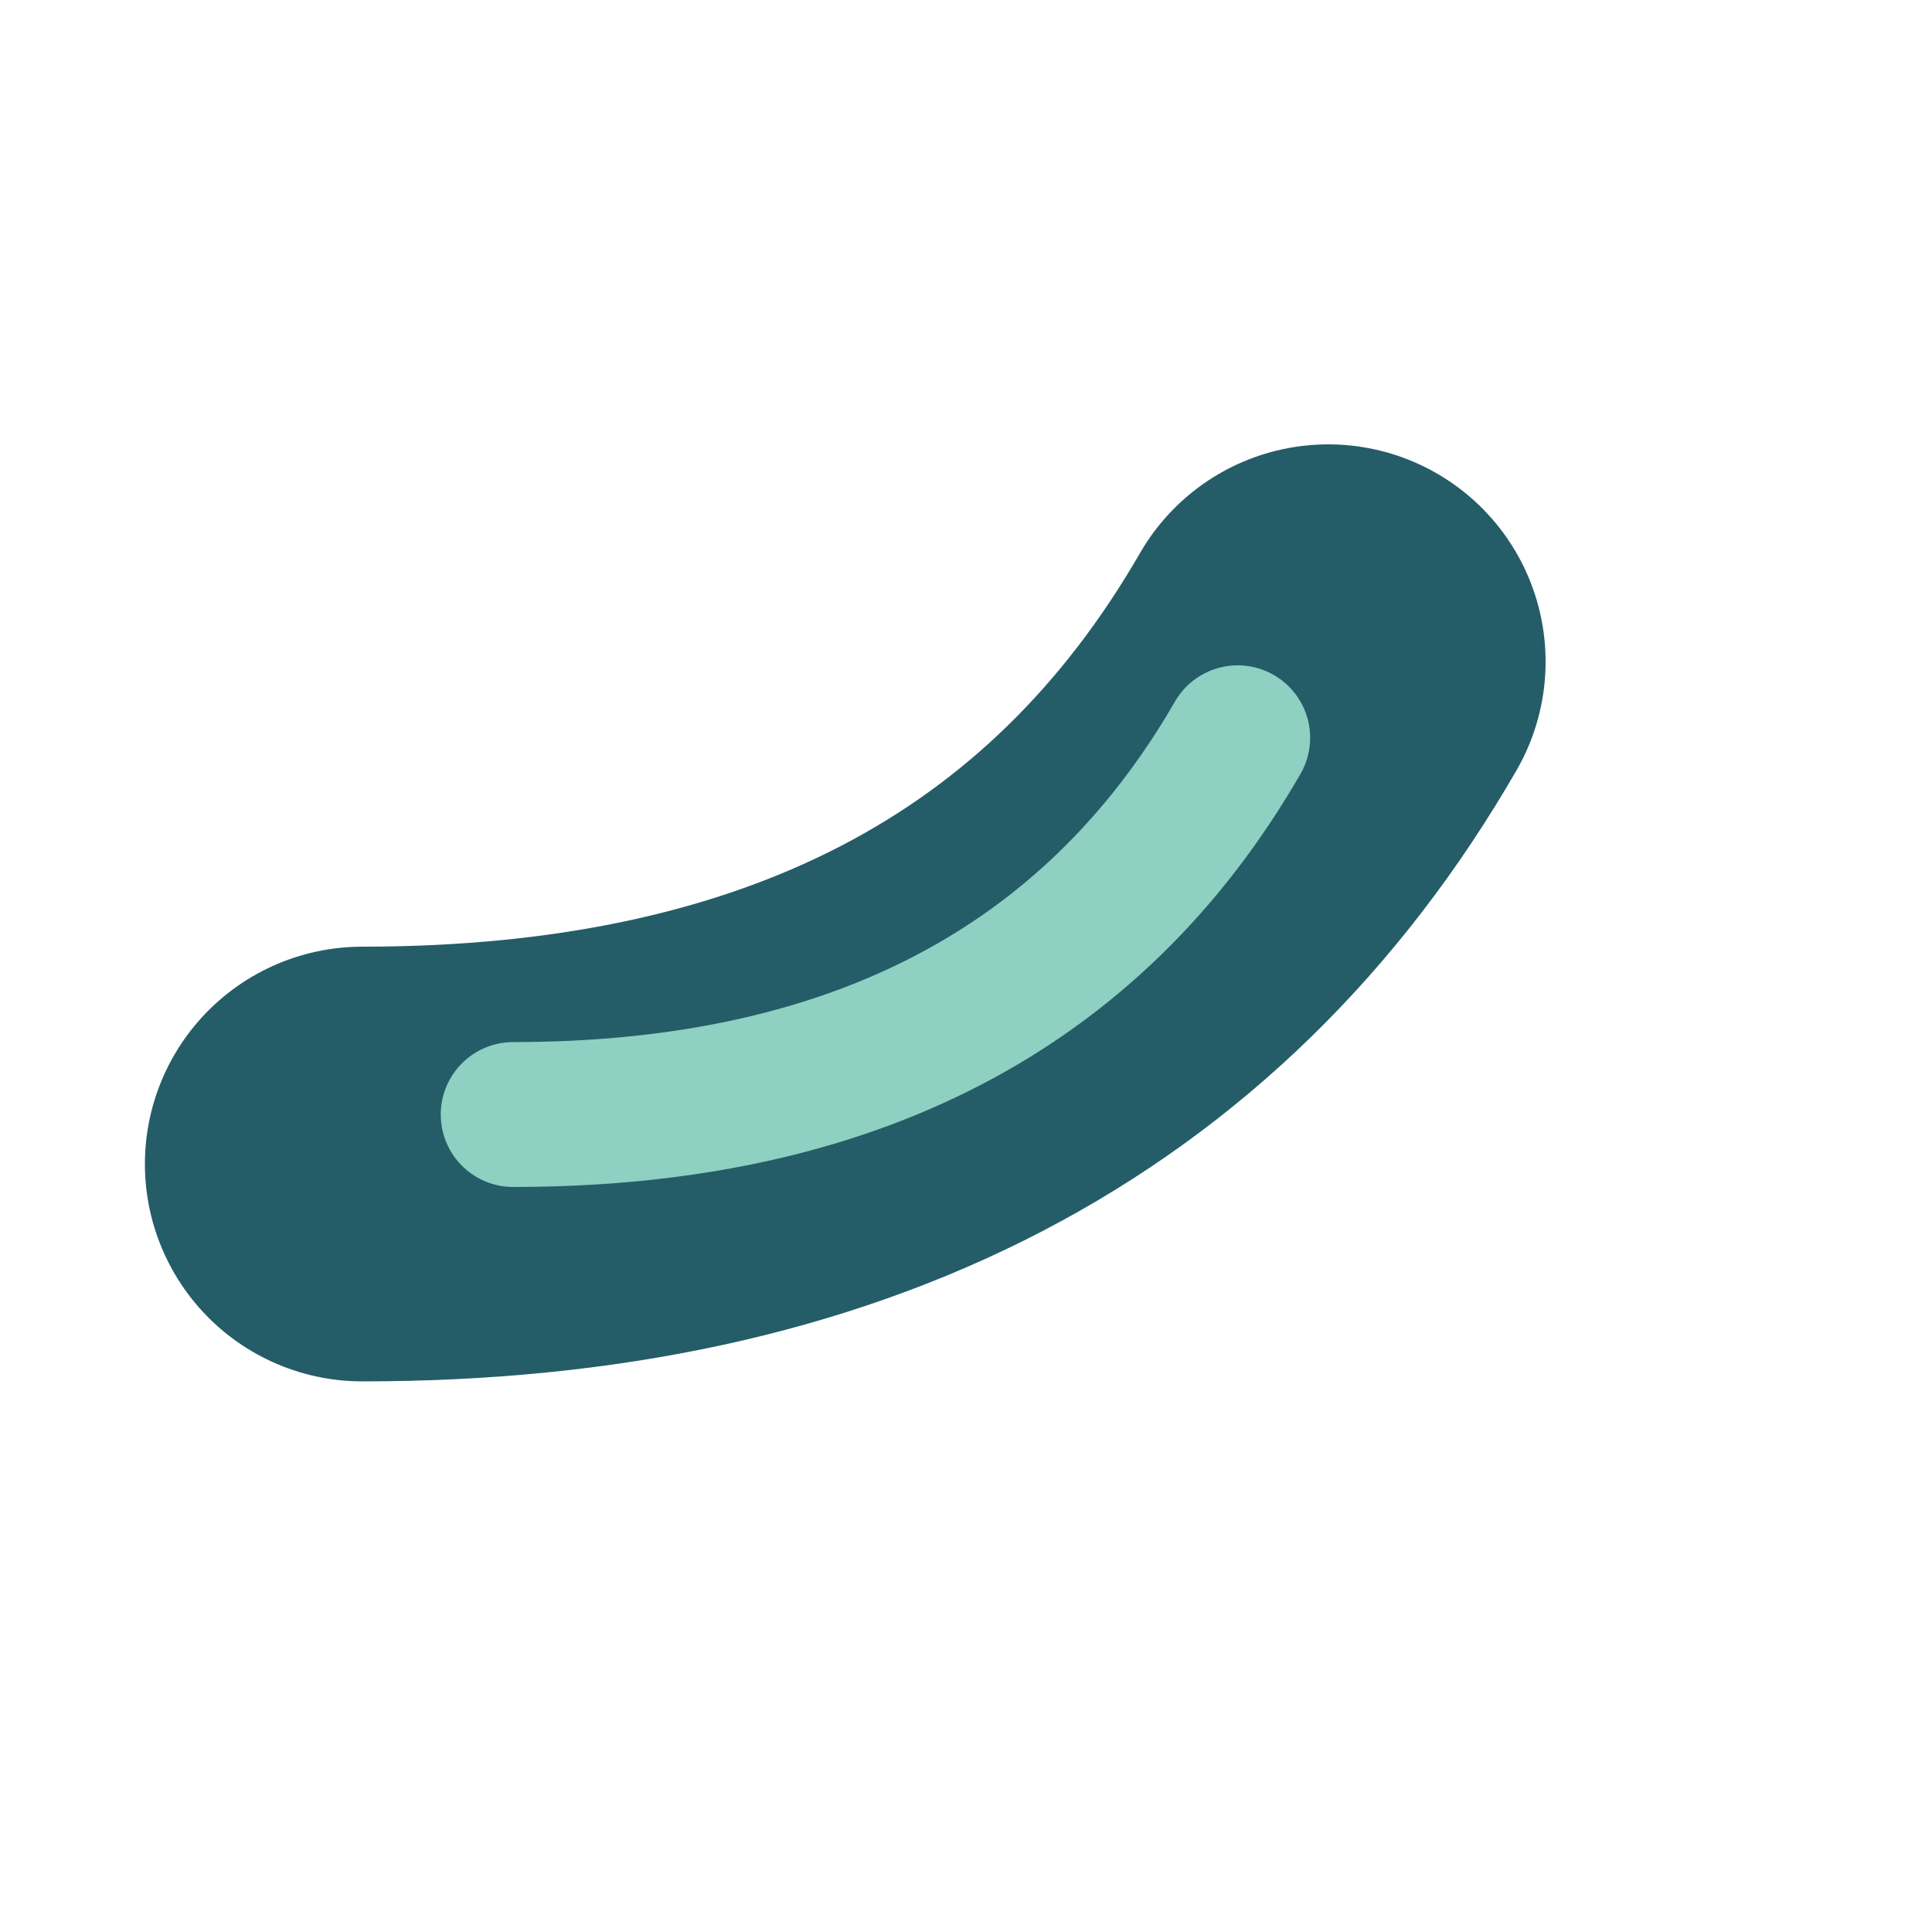
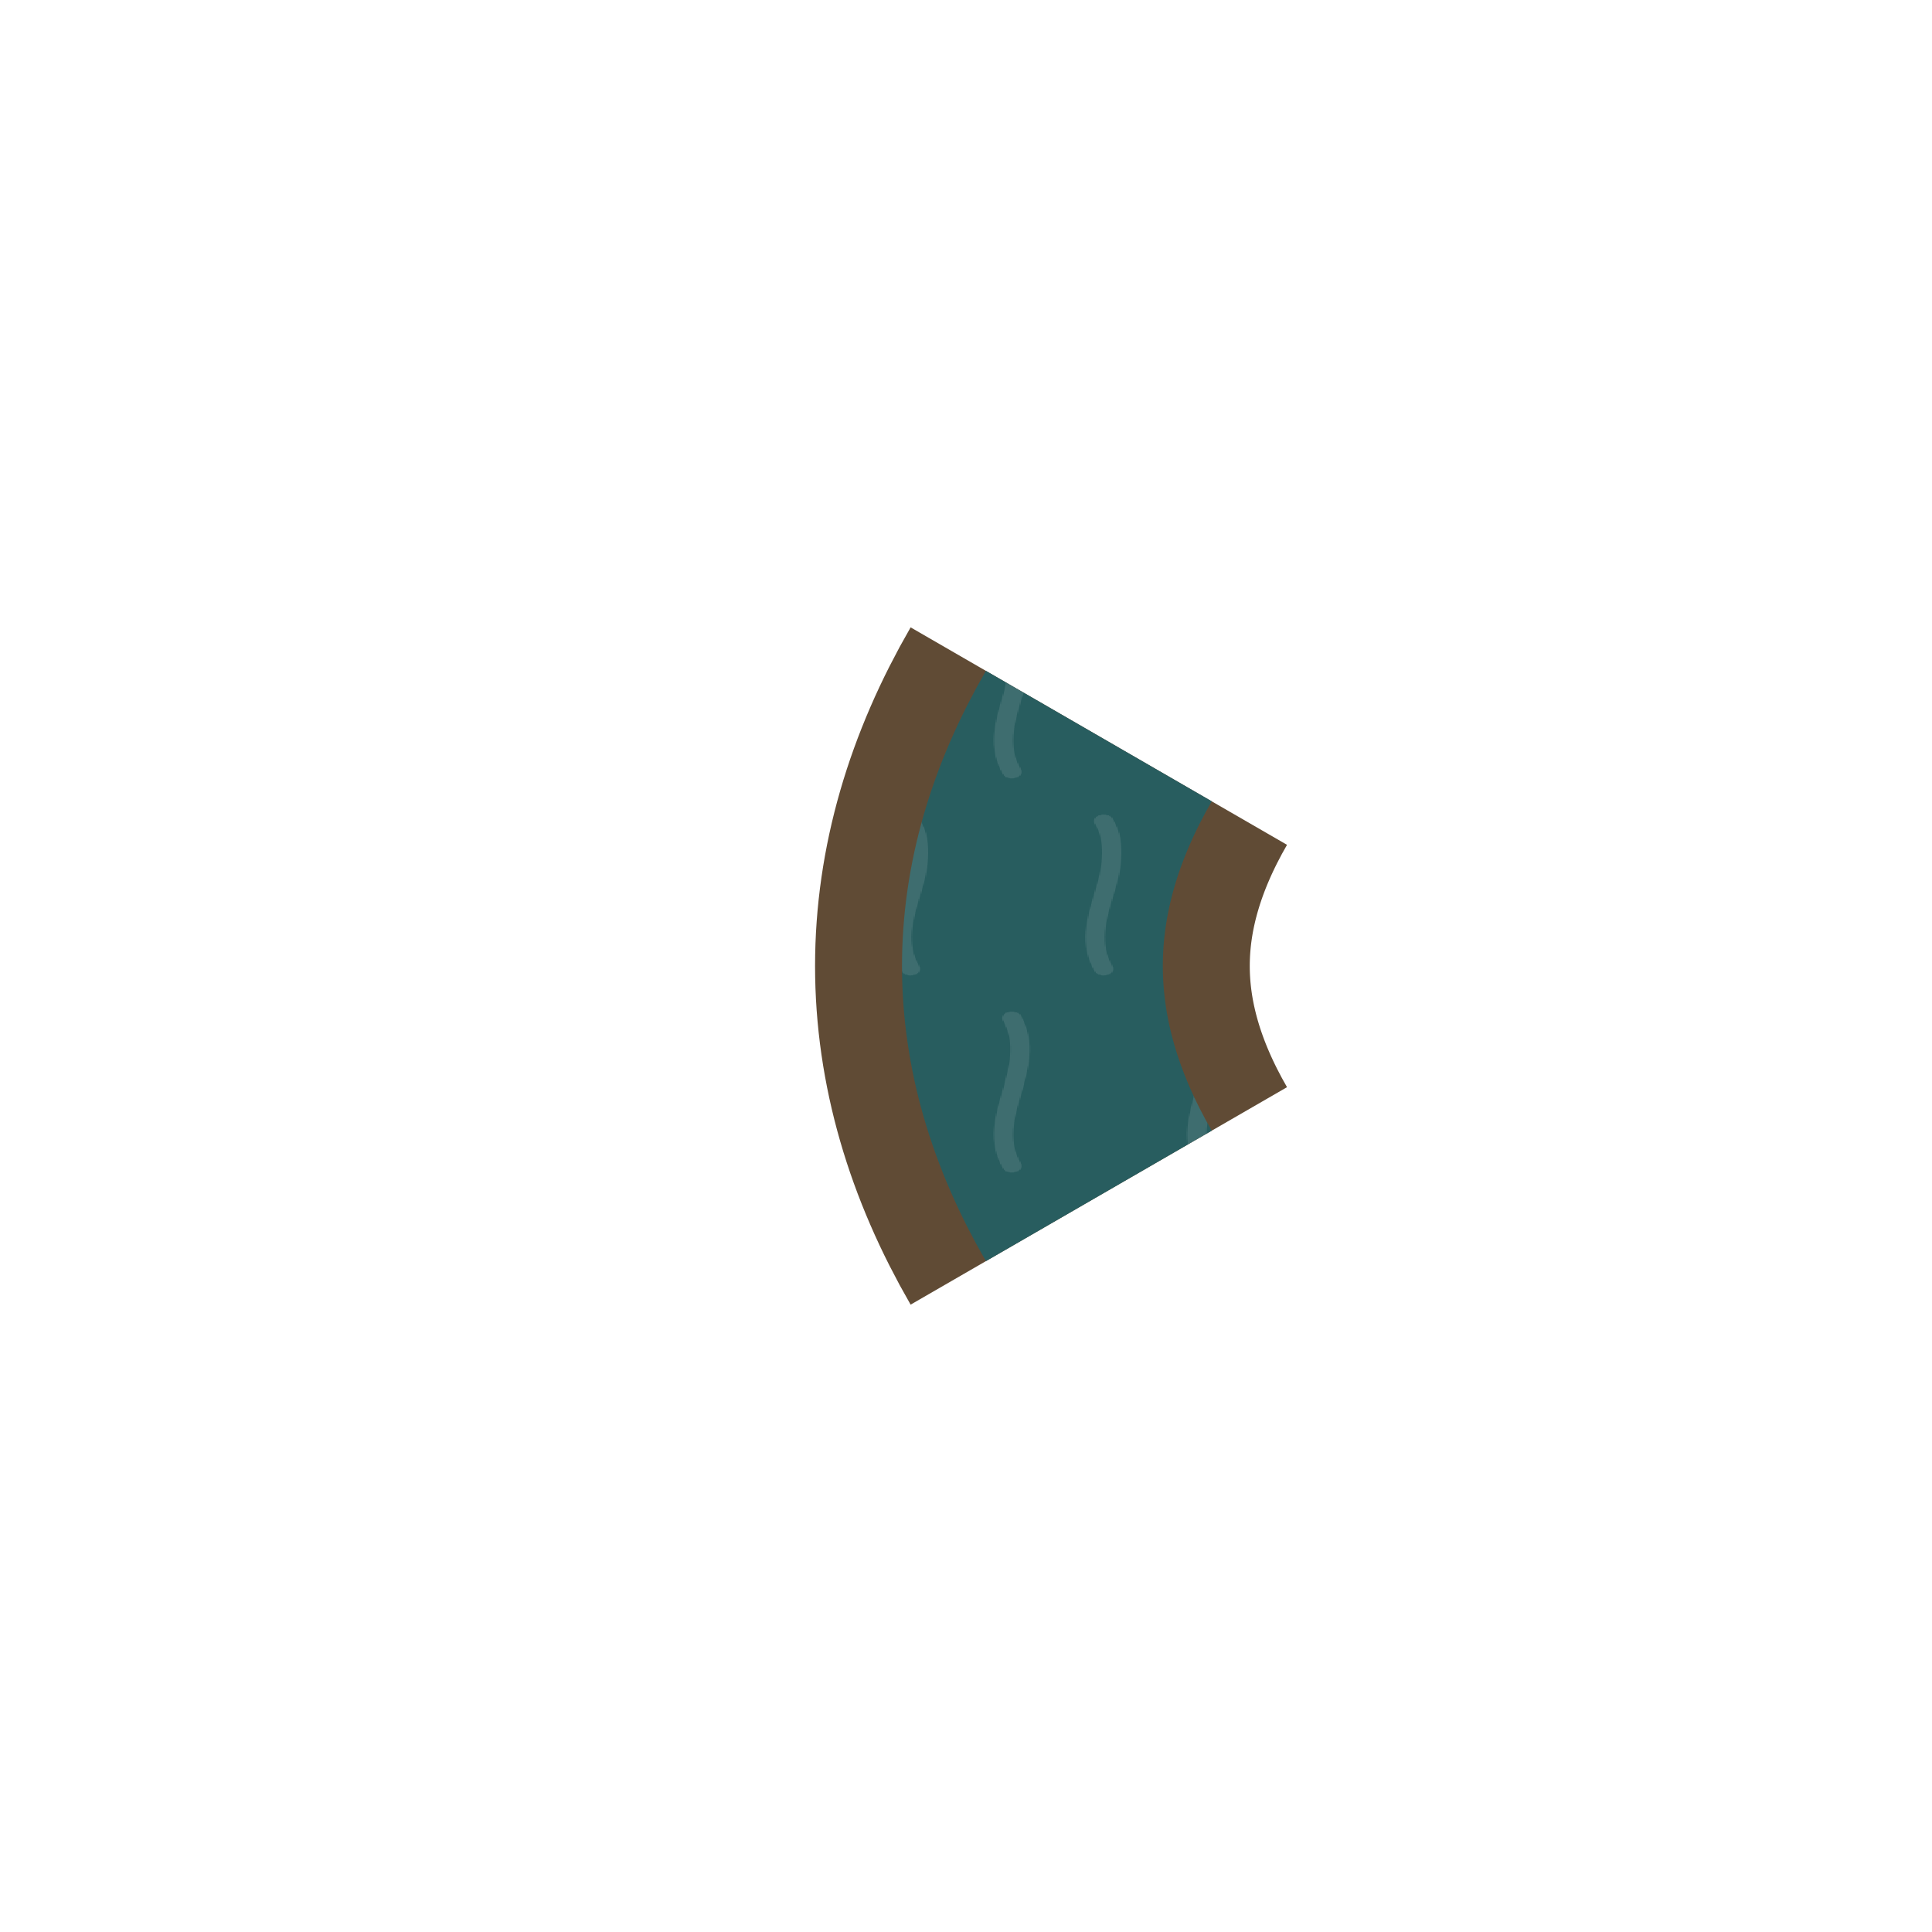
<svg xmlns="http://www.w3.org/2000/svg" viewBox="0 0 40 40">
-   <path d="M7.5 24.1 Q21.5 24.1 27.5 13.7" fill="none" stroke="#245d68" stroke-width="9" stroke-linecap="round" />
-   <path d="M10.625 23.075 Q21.125 23.075 25.625 15.275" fill="none" stroke="#8ed0c1" stroke-width="3" stroke-linecap="round" />
+   <defs>
+     <pattern id="stream-highlight" patternTransform="rotate(90) scale(0.68,1)" width="12" height="4" patternUnits="userSpaceOnUse" patternContentUnits="userSpaceOnUse">
+       <rect width="12" height="4" fill="#285d5f" />
+       <path d="M1 1.15 C2.5 0.55 4 1.75 5.5 1.15 M7 3.05 C8.5 2.45 10 3.65 11.5 3.05" fill="none" stroke="#3e6d6f" stroke-width="0.4" stroke-linecap="round" />
+     </pattern>
+   </defs>
+   <path d="M22.75 15.24 Q20 20 22.75 24.76" fill="none" stroke="#604b35" stroke-width="9" stroke-linecap="butt" />
+   <path d="M22.75 15.24 Q20 20 22.75 24.76" fill="none" stroke="url(#stream-highlight)" stroke-width="5.4" stroke-linecap="butt" />
</svg>
